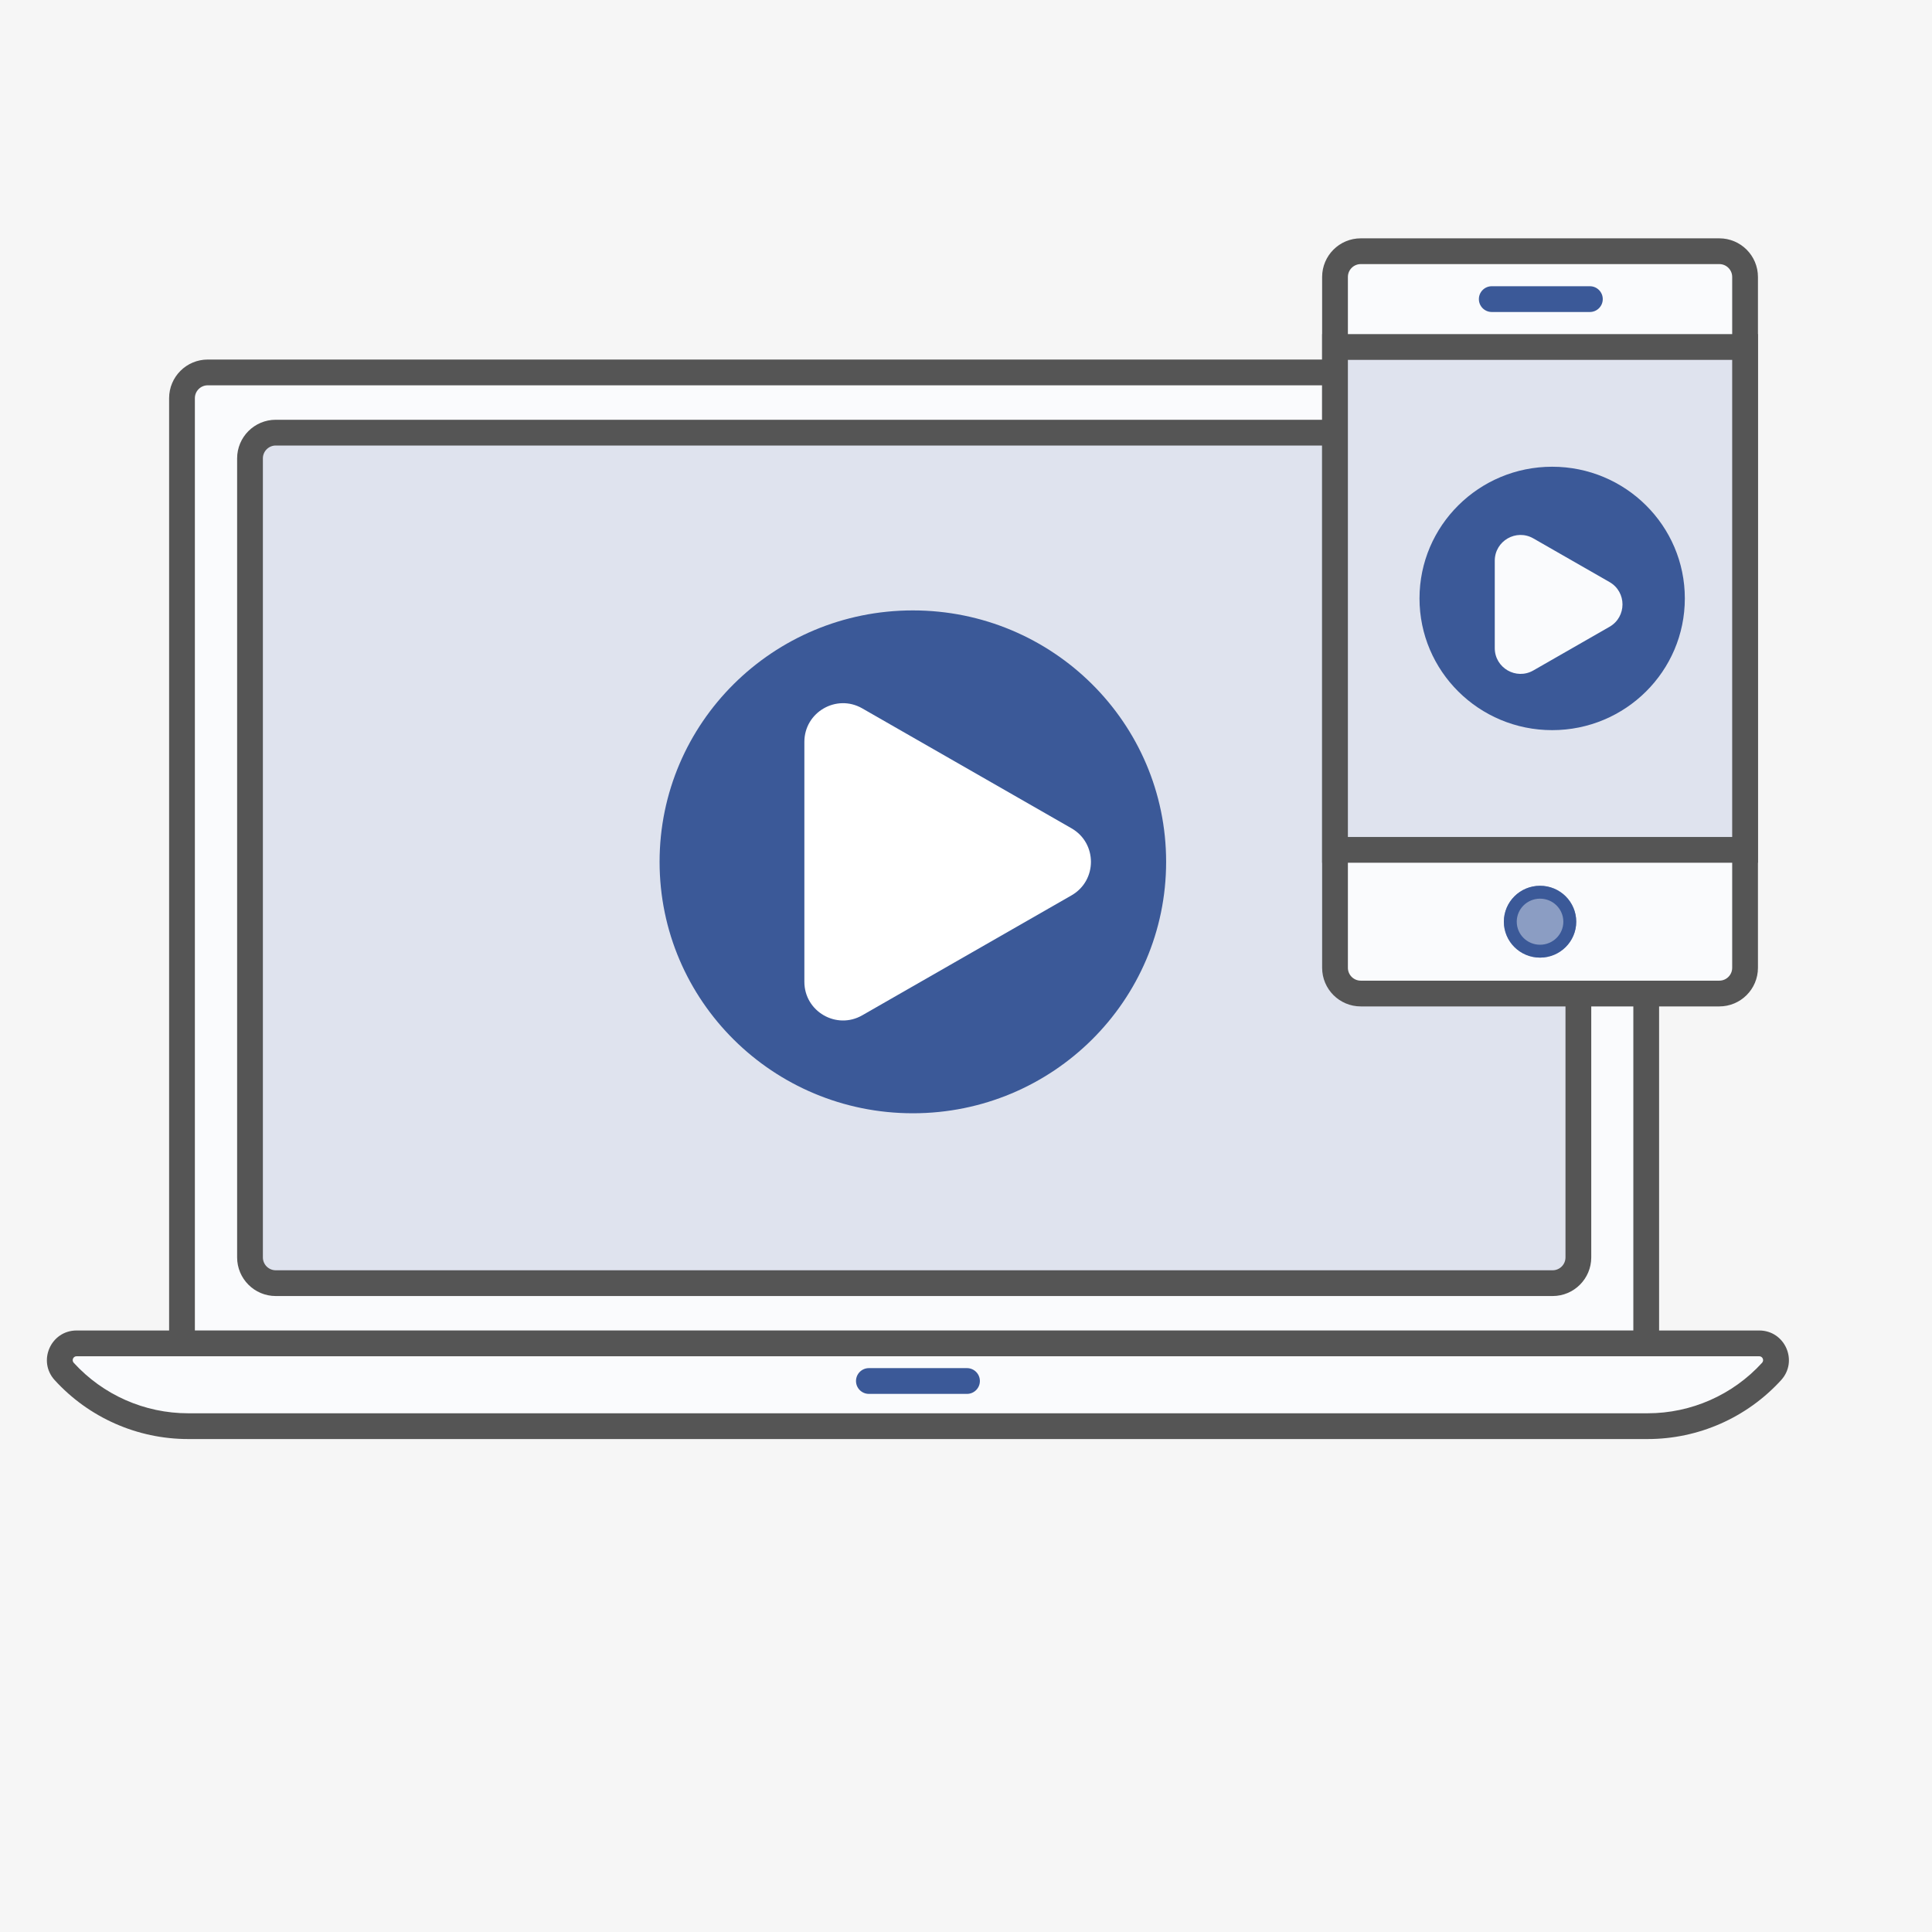
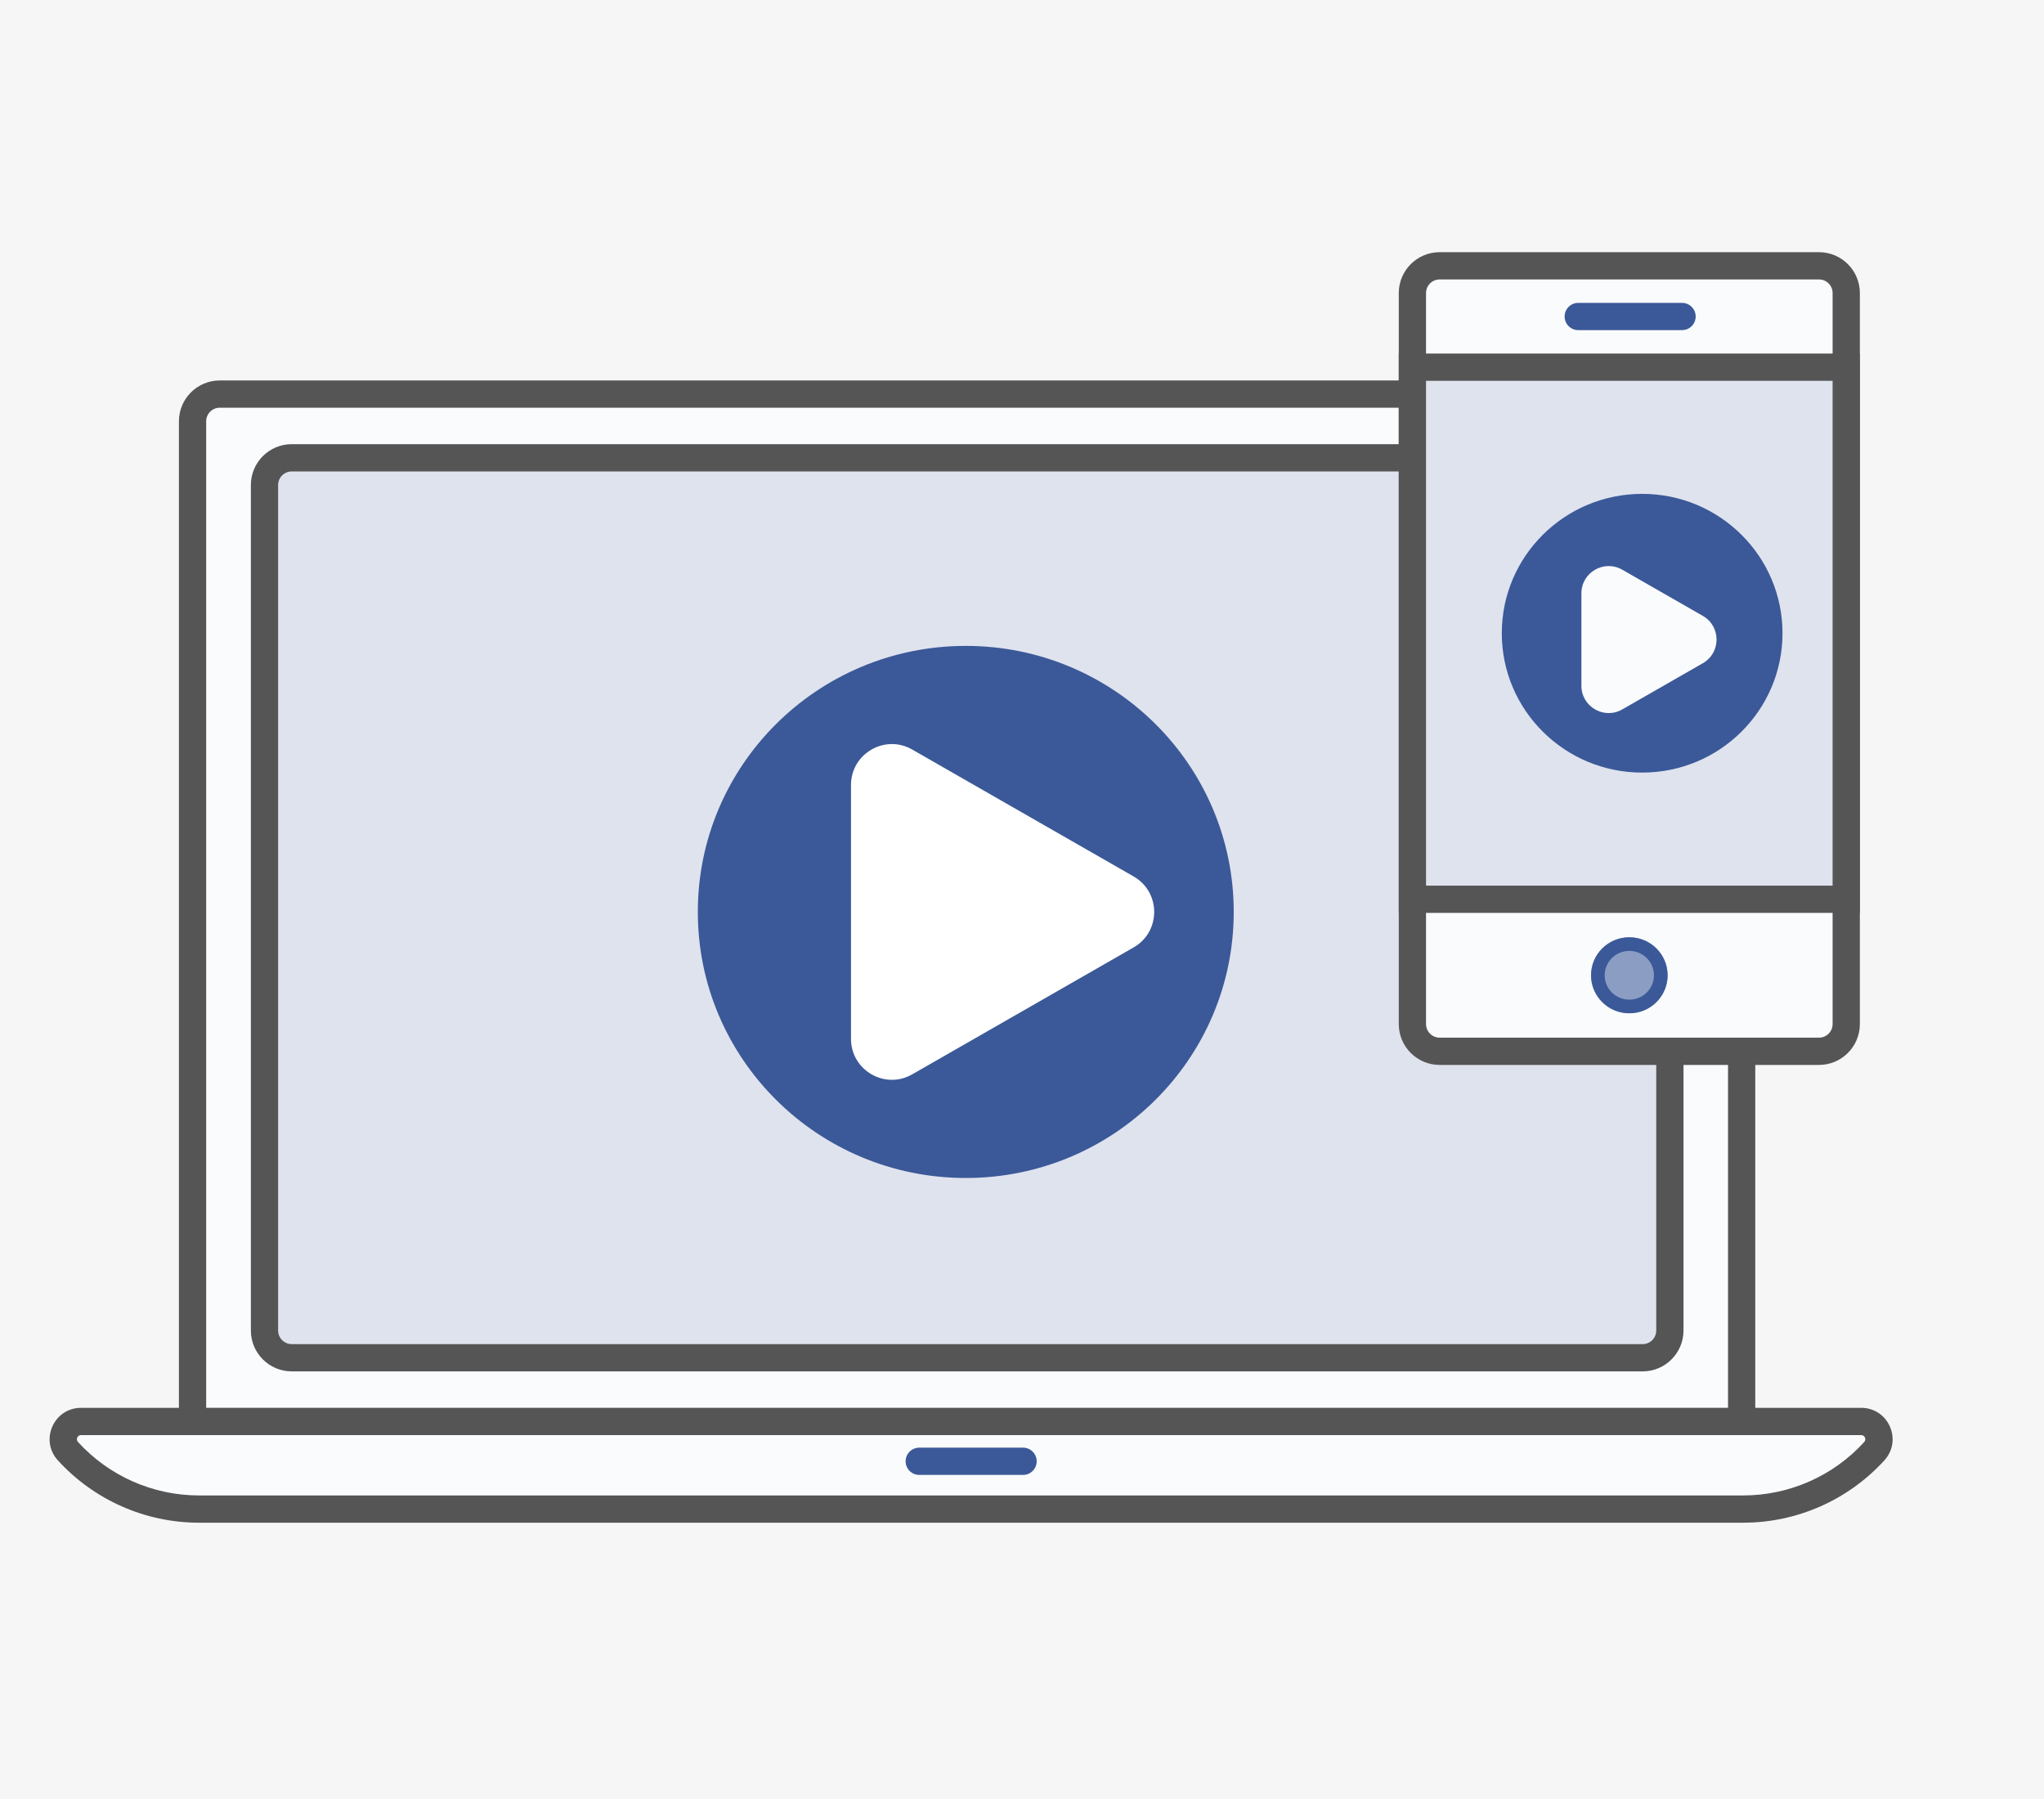
- <svg xmlns="http://www.w3.org/2000/svg" xmlns:xlink="http://www.w3.org/1999/xlink" width="150" height="150" viewBox="0 0 150 150" version="1.1">
-   <g id="Canvas" transform="translate(-6121 -522)">
+ <svg xmlns="http://www.w3.org/2000/svg" xmlns:xlink="http://www.w3.org/1999/xlink" width="150" height="132" viewBox="0 0 150 132" version="1.1">
+   <g id="Canvas" transform="translate(-5350 -456)">
    <g id="05">
      <g id="Rectangle 18">
-         <use xlink:href="#path0_fill" transform="translate(6121 522)" fill="#F6F6F6" />
+         <use xlink:href="#path0_fill" transform="translate(5350 456)" fill="#F6F6F6" />
      </g>
      <g id="Rectangle">
-         <use xlink:href="#path1_fill" transform="translate(6125.64 626.299)" fill="#FAFBFD" />
+         <use xlink:href="#path1_fill" transform="translate(5354.64 560.299)" fill="#FAFBFD" />
      </g>
      <g id="Rectangle (Stroke)">
-         <use xlink:href="#path2_fill" transform="translate(6124.64 625.299)" fill="#555555" />
+         <use xlink:href="#path2_fill" transform="translate(5353.64 559.299)" fill="#555555" />
      </g>
      <g id="Rectangle 2">
-         <use xlink:href="#path3_fill" transform="translate(6135.13 550.915)" fill="#FAFBFD" />
+         <use xlink:href="#path3_fill" transform="translate(5364.13 484.915)" fill="#FAFBFD" />
      </g>
      <g id="Rectangle 2 (Stroke)">
-         <use xlink:href="#path4_fill" transform="translate(6134.13 549.915)" fill="#555555" />
+         <use xlink:href="#path4_fill" transform="translate(5363.13 483.915)" fill="#555555" />
      </g>
      <g id="Rectangle 2">
-         <use xlink:href="#path5_fill" transform="translate(6140.41 555.59)" fill="#DFE3EE" />
+         <use xlink:href="#path5_fill" transform="translate(5369.41 489.59)" fill="#DFE3EE" />
      </g>
      <g id="Rectangle 2 (Stroke)">
-         <use xlink:href="#path6_fill" transform="translate(6139.41 554.59)" fill="#555555" />
+         <use xlink:href="#path6_fill" transform="translate(5368.41 488.59)" fill="#555555" />
      </g>
      <g id="Vector (Stroke)">
-         <use xlink:href="#path7_fill" transform="translate(6187.46 628.221)" fill="#3B5998" />
+         <use xlink:href="#path7_fill" transform="translate(5416.46 562.221)" fill="#3B5998" />
      </g>
      <g id="Ellipse 6">
-         <use xlink:href="#path8_fill" transform="translate(6172.21 569.392)" fill="#3B5998" />
+         <use xlink:href="#path8_fill" transform="translate(5401.21 503.392)" fill="#3B5998" />
      </g>
      <g id="Polygon">
-         <use xlink:href="#path9_fill" transform="matrix(6.16803e-17 1 -1 6.07877e-17 6205.7 576.595)" fill="#FFFFFF" />
+         <use xlink:href="#path9_fill" transform="matrix(6.16803e-17 1 -1 6.07877e-17 5434.7 510.595)" fill="#FFFFFF" />
      </g>
      <g id="Rectangle 2">
-         <use xlink:href="#path10_fill" transform="translate(6224.65 541.504)" fill="#FAFBFD" />
+         <use xlink:href="#path10_fill" transform="translate(5453.65 475.504)" fill="#FAFBFD" />
      </g>
      <g id="Rectangle 2 (Stroke)">
-         <use xlink:href="#path11_fill" transform="translate(6223.65 540.504)" fill="#555555" />
+         <use xlink:href="#path11_fill" transform="translate(5452.65 474.504)" fill="#555555" />
      </g>
      <g id="Rectangle 2">
-         <use xlink:href="#path12_fill" transform="translate(6224.65 548.941)" fill="#DFE3EE" />
+         <use xlink:href="#path12_fill" transform="translate(5453.65 482.941)" fill="#DFE3EE" />
      </g>
      <g id="Rectangle 2 (Stroke)">
-         <use xlink:href="#path13_fill" transform="translate(6223.65 547.941)" fill="#555555" />
+         <use xlink:href="#path13_fill" transform="translate(5452.65 481.941)" fill="#555555" />
      </g>
      <g id="Vector (Stroke)">
-         <use xlink:href="#path7_fill" transform="translate(6235.82 544.223)" fill="#3B5998" />
+         <use xlink:href="#path7_fill" transform="translate(5464.82 478.223)" fill="#3B5998" />
      </g>
      <g id="Ellipse 7">
-         <use xlink:href="#path14_fill" transform="translate(6237.76 590.772)" fill="#8B9DC3" />
+         <use xlink:href="#path14_fill" transform="translate(5466.76 524.772)" fill="#8B9DC3" />
      </g>
      <g id="Ellipse 7 (Stroke)">
-         <use xlink:href="#path15_fill" transform="translate(6237.76 590.772)" fill="#3B5998" />
+         <use xlink:href="#path15_fill" transform="translate(5466.76 524.772)" fill="#3B5998" />
      </g>
      <g id="Ellipse 6">
-         <use xlink:href="#path16_fill" transform="translate(6231.21 558.237)" fill="#3B5998" />
+         <use xlink:href="#path16_fill" transform="translate(5460.21 492.237)" fill="#3B5998" />
      </g>
      <g id="Polygon">
-         <use xlink:href="#path17_fill" transform="matrix(6.16803e-17 1 -1 6.07877e-17 6246.97 563.533)" fill="#FAFBFD" />
+         <use xlink:href="#path17_fill" transform="matrix(6.16803e-17 1 -1 6.07877e-17 5475.97 497.533)" fill="#FAFBFD" />
      </g>
    </g>
  </g>
  <defs>
-     <path id="path0_fill" d="M 0 0L 150 0L 150 150L 0 150L 0 0Z" />
-     <path id="path1_fill" d="M 0.342 2.179C -0.42 1.343 0.173 0 1.305 0L 131.943 0C 133.074 0 133.667 1.343 132.905 2.179L 132.905 2.179C 130.438 4.886 126.945 6.428 123.282 6.428L 9.965 6.428C 6.303 6.428 2.81 4.886 0.342 2.179L 0.342 2.179Z" />
+     <path id="path0_fill" d="M 0 0L 150 0L 150 132L 0 132L 0 0Z" />
+     <path id="path1_fill" d="M 0.342 2.179C -0.42 1.343 0.173 0 1.305 0L 131.943 0C 133.074 0 133.667 1.343 132.905 2.179C 130.438 4.886 126.945 6.428 123.282 6.428L 9.965 6.428C 6.303 6.428 2.81 4.886 0.342 2.179Z" />
    <path id="path2_fill" fill-rule="evenodd" d="M 0.605 3.853C -0.742 2.375 0.307 0 2.307 0L 132.945 0C 134.945 0 135.993 2.375 134.646 3.853C 131.989 6.767 128.228 8.428 124.284 8.428L 10.967 8.428C 7.023 8.428 3.262 6.767 0.605 3.853ZM 2.307 2C 2.044 2 1.907 2.312 2.083 2.506C 4.361 5.004 7.586 6.428 10.967 6.428L 124.284 6.428C 127.665 6.428 130.89 5.004 133.168 2.506C 133.345 2.312 133.207 2 132.945 2L 2.307 2Z" />
    <path id="path3_fill" d="M 0 2C 0 0.895 0.895 0 2 0L 111.682 0C 112.787 0 113.682 0.895 113.682 2L 113.682 75.383L 0 75.383L 0 2Z" />
    <path id="path4_fill" fill-rule="evenodd" d="M 0 3C 0 1.343 1.343 0 3 0L 112.682 0C 114.339 0 115.682 1.343 115.682 3L 115.682 76.383L 115.682 77.383L 114.682 77.383L 1 77.383L 0 77.383L 0 76.383L 0 3ZM 3 2C 2.448 2 2 2.448 2 3L 2 75.383L 113.682 75.383L 113.682 3C 113.682 2.448 113.235 2 112.682 2L 3 2Z" />
    <path id="path5_fill" d="M 0 2C 0 0.895 0.895 0 2 0L 101.134 0C 102.239 0 103.134 0.895 103.134 2L 103.134 64.034C 103.134 65.138 102.239 66.034 101.134 66.034L 2 66.034C 0.895 66.034 0 65.138 0 64.034L 0 2Z" />
    <path id="path6_fill" fill-rule="evenodd" d="M 0 3C 0 1.343 1.343 0 3 0L 102.134 0C 103.791 0 105.134 1.343 105.134 3L 105.134 65.034C 105.134 66.69 103.791 68.034 102.134 68.034L 3 68.034C 1.343 68.034 0 66.69 0 65.034L 0 3ZM 3 2C 2.448 2 2 2.448 2 3L 2 65.034C 2 65.586 2.448 66.034 3 66.034L 102.134 66.034C 102.687 66.034 103.134 65.586 103.134 65.034L 103.134 3C 103.134 2.448 102.687 2 102.134 2L 3 2Z" />
    <path id="path7_fill" fill-rule="evenodd" d="M 0 1C 0 0.448 0.448 0 1 0L 8.618 0C 9.17 0 9.618 0.448 9.618 1C 9.618 1.552 9.17 2 8.618 2L 1 2C 0.448 2 0 1.552 0 1Z" />
    <path id="path8_fill" d="M 39.328 19.521C 39.328 30.302 30.524 39.042 19.664 39.042C 8.804 39.042 0 30.302 0 19.521C 0 8.74 8.804 0 19.664 0C 30.524 0 39.328 8.74 39.328 19.521Z" />
    <path id="path9_fill" d="M 9.715 1.508C 10.868 -0.503 13.768 -0.503 14.921 1.508L 24.234 17.757C 25.38 19.757 23.936 22.249 21.631 22.249L 3.004 22.249C 0.699 22.249 -0.745 19.757 0.402 17.757L 9.715 1.508Z" />
    <path id="path10_fill" d="M 0 2C 0 0.895 0.895 0 2 0L 29.837 0C 30.941 0 31.837 0.895 31.837 2L 31.837 55.634C 31.837 56.738 30.941 57.634 29.837 57.634L 2 57.634C 0.895 57.634 0 56.738 0 55.634L 0 2Z" />
    <path id="path11_fill" fill-rule="evenodd" d="M 0 3C 0 1.343 1.343 0 3 0L 30.837 0C 32.494 0 33.837 1.343 33.837 3L 33.837 56.634C 33.837 58.291 32.494 59.634 30.837 59.634L 3 59.634C 1.343 59.634 0 58.291 0 56.634L 0 3ZM 3 2C 2.448 2 2 2.448 2 3L 2 56.634C 2 57.186 2.448 57.634 3 57.634L 30.837 57.634C 31.389 57.634 31.837 57.186 31.837 56.634L 31.837 3C 31.837 2.448 31.389 2 30.837 2L 3 2Z" />
    <path id="path12_fill" d="M 0 0L 31.837 0L 31.837 39.042L 0 39.042L 0 0Z" />
    <path id="path13_fill" fill-rule="evenodd" d="M 0 0L 1 0L 32.837 0L 33.837 0L 33.837 1L 33.837 40.042L 33.837 41.042L 32.837 41.042L 1 41.042L 0 41.042L 0 40.042L 0 1L 0 0ZM 2 2L 2 39.042L 31.837 39.042L 31.837 2L 2 2Z" />
    <path id="path14_fill" d="M 5.618 2.789C 5.618 4.329 4.361 5.577 2.809 5.577C 1.258 5.577 0 4.329 0 2.789C 0 1.249 1.258 0 2.809 0C 4.361 0 5.618 1.249 5.618 2.789Z" />
    <path id="path15_fill" fill-rule="evenodd" d="M 2.809 4.577C 3.815 4.577 4.618 3.77 4.618 2.789C 4.618 1.808 3.815 1 2.809 1C 1.803 1 1 1.808 1 2.789C 1 3.77 1.803 4.577 2.809 4.577ZM 2.809 5.577C 4.361 5.577 5.618 4.329 5.618 2.789C 5.618 1.249 4.361 0 2.809 0C 1.258 0 0 1.249 0 2.789C 0 4.329 1.258 5.577 2.809 5.577Z" />
    <path id="path16_fill" d="M 20.6 10.225C 20.6 15.873 15.989 20.451 10.3 20.451C 4.612 20.451 0 15.873 0 10.225C 0 4.578 4.612 0 10.3 0C 15.989 0 20.6 4.578 20.6 10.225Z" />
    <path id="path17_fill" d="M 3.659 1.005C 4.427 -0.335 6.361 -0.335 7.129 1.005L 10.521 6.922C 11.285 8.256 10.322 9.917 8.786 9.917L 2.003 9.917C 0.466 9.917 -0.496 8.256 0.268 6.922L 3.659 1.005Z" />
  </defs>
</svg>
